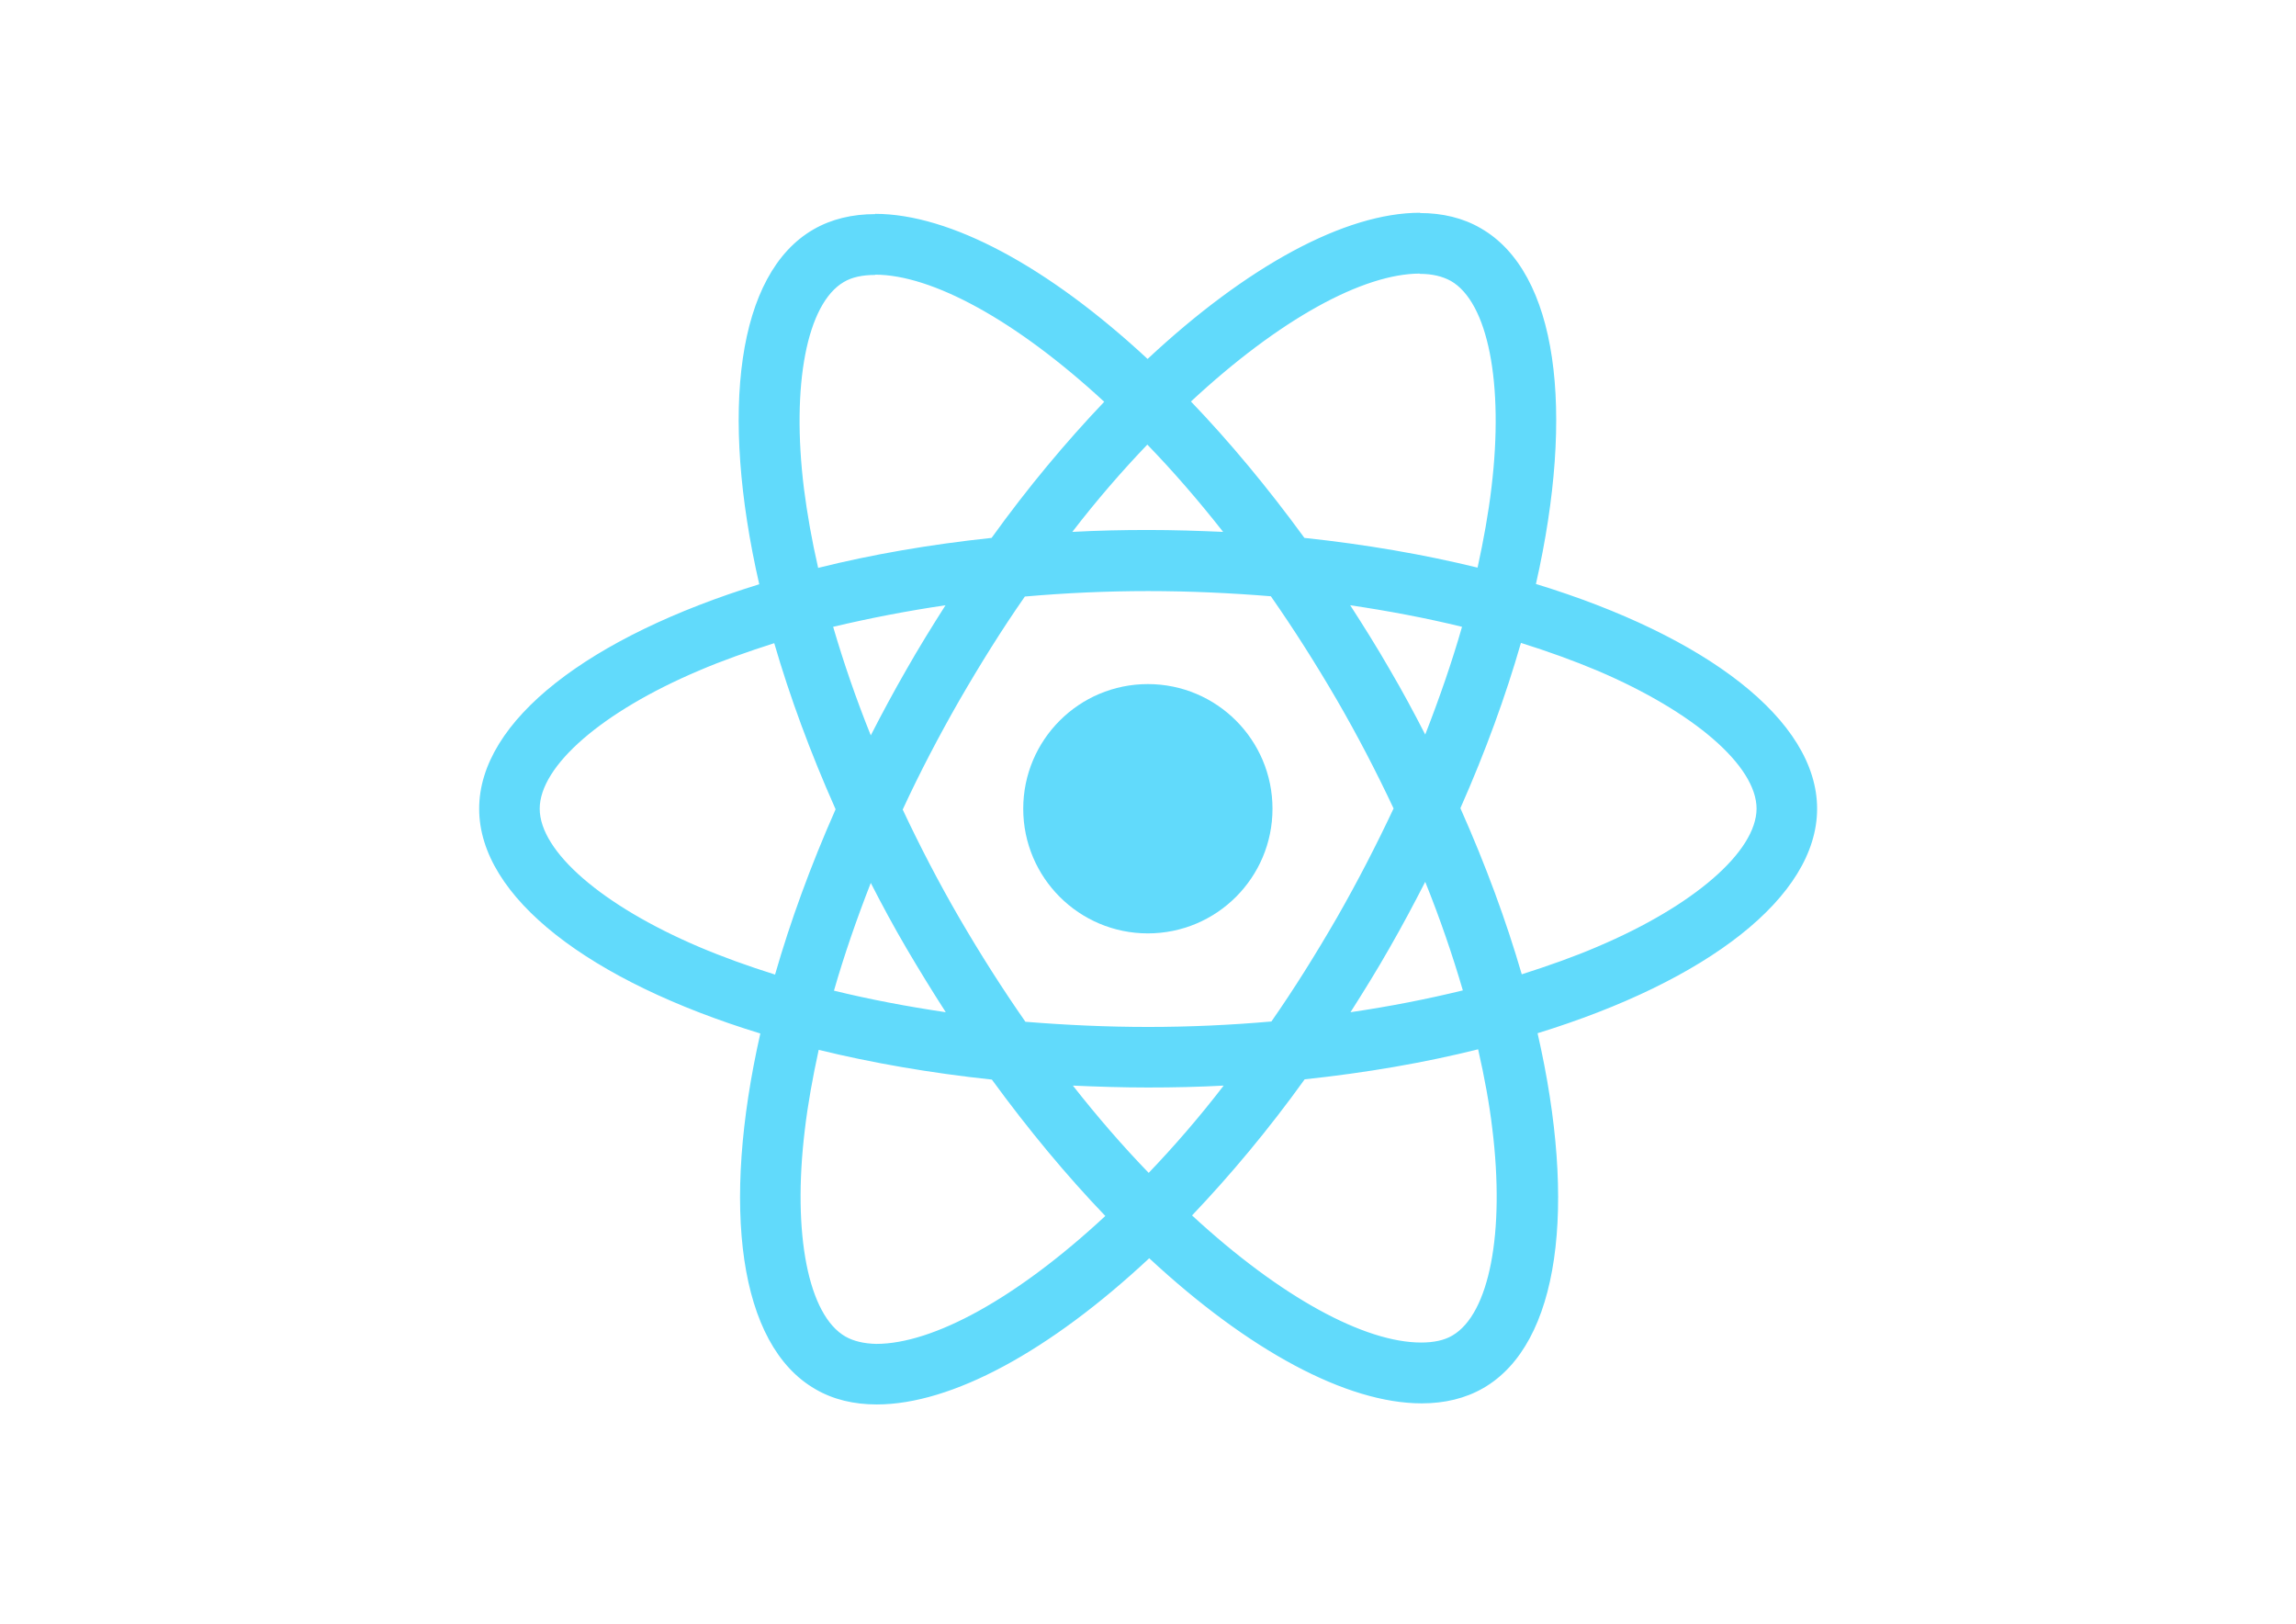
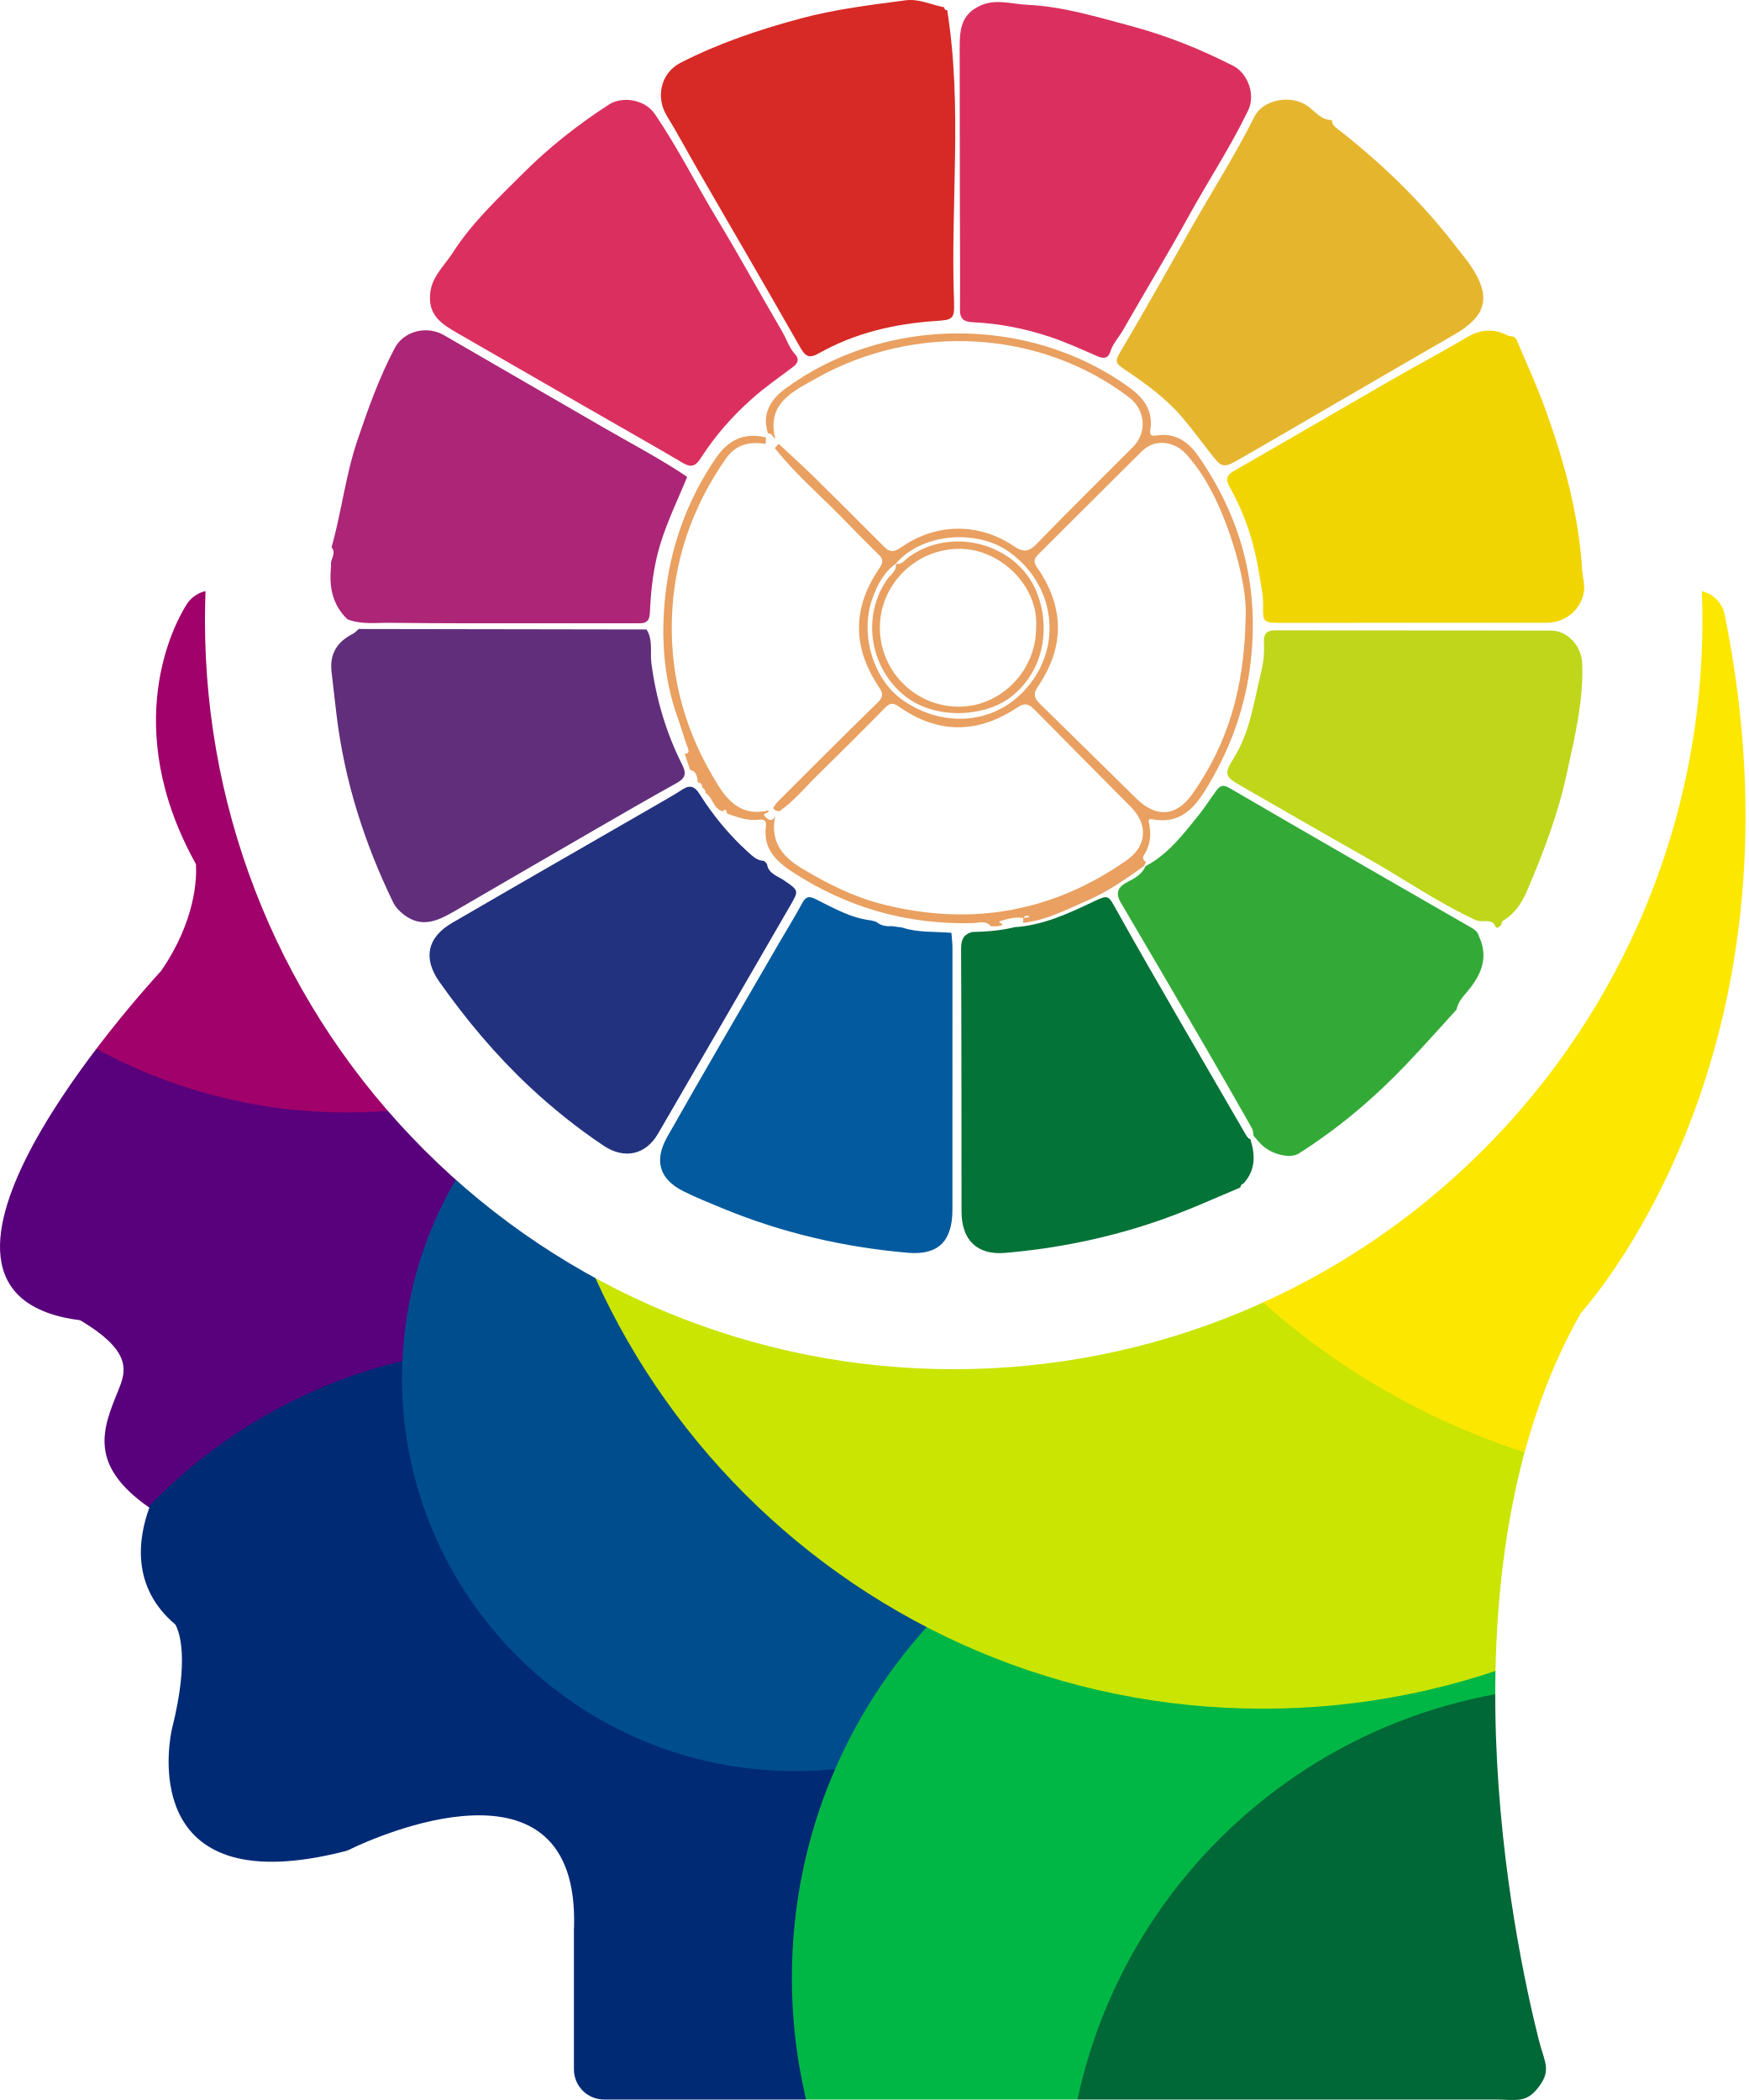
- <svg xmlns="http://www.w3.org/2000/svg" viewBox="0 0 841.9 595.3">
-   <g fill="#61DAFB">
-     <path d="M666.3 296.5c0-32.5-40.7-63.3-103.1-82.4 14.4-63.6 8-114.2-20.2-130.4-6.5-3.8-14.1-5.6-22.4-5.6v22.3c4.6 0 8.3.9 11.4 2.6 13.6 7.8 19.5 37.5 14.9 75.7-1.1 9.4-2.9 19.3-5.1 29.4-19.6-4.8-41-8.5-63.5-10.9-13.5-18.5-27.5-35.3-41.6-50 32.6-30.3 63.2-46.9 84-46.9V78c-27.5 0-63.5 19.6-99.9 53.6-36.4-33.8-72.4-53.2-99.9-53.2v22.3c20.7 0 51.4 16.5 84 46.6-14 14.7-28 31.4-41.3 49.9-22.6 2.4-44 6.1-63.6 11-2.3-10-4-19.7-5.2-29-4.7-38.2 1.1-67.9 14.6-75.8 3-1.8 6.9-2.6 11.5-2.6V78.5c-8.4 0-16 1.8-22.6 5.6-28.1 16.2-34.4 66.7-19.9 130.1-62.2 19.2-102.7 49.9-102.7 82.3 0 32.5 40.7 63.3 103.1 82.4-14.4 63.6-8 114.2 20.2 130.4 6.5 3.8 14.1 5.6 22.5 5.6 27.5 0 63.5-19.6 99.9-53.6 36.4 33.8 72.4 53.2 99.9 53.2 8.4 0 16-1.8 22.6-5.6 28.1-16.2 34.4-66.7 19.9-130.1 62-19.1 102.5-49.9 102.5-82.3zm-130.2-66.7c-3.7 12.9-8.3 26.2-13.5 39.5-4.1-8-8.4-16-13.1-24-4.6-8-9.5-15.8-14.4-23.4 14.2 2.1 27.9 4.7 41 7.9zm-45.8 106.5c-7.8 13.5-15.8 26.3-24.1 38.2-14.9 1.3-30 2-45.2 2-15.1 0-30.2-.7-45-1.9-8.3-11.9-16.4-24.6-24.2-38-7.6-13.1-14.5-26.4-20.8-39.8 6.2-13.4 13.2-26.8 20.7-39.9 7.8-13.5 15.8-26.3 24.1-38.2 14.9-1.3 30-2 45.2-2 15.1 0 30.2.7 45 1.9 8.3 11.9 16.4 24.6 24.2 38 7.6 13.1 14.5 26.4 20.8 39.8-6.3 13.4-13.2 26.8-20.7 39.9zm32.3-13c5.4 13.4 10 26.8 13.8 39.8-13.1 3.2-26.9 5.9-41.2 8 4.9-7.7 9.8-15.6 14.4-23.7 4.6-8 8.9-16.1 13-24.1zM421.2 430c-9.3-9.6-18.6-20.3-27.8-32 9 .4 18.2.7 27.5.7 9.4 0 18.7-.2 27.8-.7-9 11.7-18.3 22.4-27.5 32zm-74.4-58.9c-14.2-2.1-27.9-4.7-41-7.9 3.7-12.9 8.3-26.2 13.5-39.5 4.1 8 8.4 16 13.1 24 4.7 8 9.5 15.8 14.4 23.4zM420.7 163c9.3 9.6 18.6 20.3 27.8 32-9-.4-18.2-.7-27.5-.7-9.4 0-18.7.2-27.8.7 9-11.7 18.3-22.4 27.5-32zm-74 58.9c-4.9 7.7-9.8 15.6-14.4 23.7-4.6 8-8.9 16-13 24-5.4-13.4-10-26.8-13.8-39.8 13.1-3.1 26.9-5.8 41.2-7.9zm-90.5 125.2c-35.4-15.1-58.3-34.9-58.3-50.6 0-15.7 22.9-35.6 58.3-50.6 8.6-3.7 18-7 27.7-10.1 5.7 19.6 13.2 40 22.5 60.9-9.2 20.8-16.6 41.1-22.2 60.6-9.9-3.1-19.3-6.5-28-10.2zM310 490c-13.6-7.8-19.5-37.5-14.9-75.7 1.1-9.4 2.9-19.3 5.1-29.4 19.6 4.8 41 8.5 63.5 10.9 13.5 18.5 27.5 35.3 41.6 50-32.6 30.3-63.2 46.9-84 46.9-4.5-.1-8.3-1-11.3-2.7zm237.2-76.2c4.7 38.2-1.1 67.9-14.6 75.8-3 1.8-6.9 2.6-11.5 2.6-20.7 0-51.4-16.5-84-46.6 14-14.7 28-31.4 41.3-49.9 22.6-2.4 44-6.1 63.6-11 2.3 10.1 4.1 19.8 5.2 29.1zm38.5-66.7c-8.6 3.7-18 7-27.7 10.1-5.7-19.6-13.2-40-22.5-60.9 9.2-20.8 16.6-41.1 22.2-60.6 9.9 3.1 19.3 6.5 28.1 10.2 35.4 15.1 58.3 34.9 58.3 50.6-.1 15.7-23 35.6-58.4 50.6zM320.8 78.4z" />
-     <circle cx="420.9" cy="296.5" r="45.7" />
-     <path d="M520.5 78.1z" />
+ <svg xmlns="http://www.w3.org/2000/svg" width="333" height="400" viewBox="0 0 333 400" fill="none">
+   <mask id="mask0_2357_522" style="mask-type:alpha" maskUnits="userSpaceOnUse" x="0" y="112" width="333" height="288">
+     <path d="M39.144 112.589C37.514 112.953 36.143 114.017 35.357 115.445C33.354 118.685 22.637 138.202 37.322 164.601C37.485 167.218 37.313 175.279 30.699 184.923C26.778 189.188 -25.042 246.367 15.266 251.476C25.494 257.554 23.941 261.359 22.465 265.002C19.55 272.162 16.752 279.045 28.446 287.174C26.337 292.935 24.899 302.271 33.402 309.441C34.092 310.659 36.163 315.758 32.75 329.322C32.702 329.504 32.664 329.686 32.635 329.878C31.897 333.693 27.564 362.316 65.639 352.634C66.147 352.5 66.626 352.309 67.067 352.059C70.92 350.209 110.375 332.188 109.33 367.128V367.291H109.311V394.16C109.311 397.342 111.88 399.911 115.063 399.911H284.404C285.65 399.911 286.101 399.93 286.455 399.95C289.542 400.084 291.056 400.141 293.05 397.534C295.034 394.936 294.584 393.508 293.702 390.699C293.549 390.23 293.357 389.607 293.108 388.629L293.05 388.408C290.769 379.35 285.794 356.938 284.922 330.635C284.068 304.514 287.222 274.52 301.083 250.115C305.742 244.824 344.823 197.585 328.489 117.075C328.038 114.784 326.274 113.097 324.137 112.608C324.213 114.468 324.252 116.327 324.252 118.197C324.252 156.137 309.298 192.217 282.477 219.038C255.656 245.859 219.576 260.803 181.645 260.803C143.705 260.803 107.624 245.859 80.803 219.038C53.982 192.217 39.038 156.137 39.038 118.197C39.038 116.318 39.077 114.448 39.144 112.589Z" fill="url(#paint0_linear_2357_522)" />
+   </mask>
+   <g mask="url(#mask0_2357_522)">
+     <ellipse cx="66.549" cy="203.732" rx="99.692" ry="99.692" fill="#59017C" />
+     <ellipse cx="66.049" cy="112.202" rx="99.692" ry="99.692" fill="#A0016A" />
+     <ellipse cx="100.096" cy="356.145" rx="99.692" ry="99.692" fill="#012A75" />
+     <ellipse cx="151.4" cy="262.526" rx="74.829" ry="74.829" fill="#004D8D" />
+     <ellipse cx="250.515" cy="376.716" rx="99.692" ry="99.692" fill="#00B746" />
+     <ellipse cx="302.72" cy="420.8" rx="99.692" ry="99.692" fill="#006736" />
+     <ellipse cx="240.527" cy="185.995" rx="139.472" ry="139.472" fill="#C9E501" />
+     <ellipse cx="333.215" cy="143.865" rx="139.472" ry="139.472" fill="#FCE701" />
  </g>
+   <path d="M131.452 146.659C131.104 145.634 130.761 144.61 130.413 143.586C131.308 143.541 131.219 143.069 130.98 142.422C130.274 140.523 129.732 138.554 129.056 136.659C126.4 129.23 125.893 121.587 126.674 113.87C127.648 104.248 130.821 95.373 136.301 87.312C138.682 83.806 141.76 82.29 145.888 83.329C145.868 83.737 145.843 84.145 145.823 84.552C142.775 84.075 140.169 84.612 138.25 87.362C131.81 96.591 128.285 106.799 127.967 118.047C127.643 129.484 130.746 139.981 136.833 149.662C139.105 153.277 141.88 155.45 146.37 154.371C146.539 155.037 145.067 154.794 145.639 155.445C146.101 155.977 146.967 156.773 147.643 155.475C146.688 160.124 148.796 163.043 152.69 165.385C157.603 168.339 162.64 170.875 168.219 172.272C184.956 176.459 200.46 173.769 214.617 163.839C218.461 161.143 218.705 157.051 215.393 153.705C209.242 147.499 203.076 141.303 196.945 135.078C195.921 134.034 195.115 133.85 193.772 134.75C186.239 139.792 178.651 139.841 171.183 134.576C170.059 133.78 169.447 133.914 168.527 134.854C164.316 139.15 160.054 143.397 155.753 147.603C153.351 149.955 151.228 152.601 148.428 154.53C147.941 154.49 147.499 154.371 147.265 153.879C147.553 153.486 147.792 153.043 148.135 152.705C154.43 146.42 160.701 140.11 167.08 133.909C168.234 132.79 168.269 132.154 167.393 130.851C162.411 123.432 162.292 115.929 167.349 108.46C167.99 107.515 168.487 106.725 167.398 105.675C164.853 103.219 162.406 100.663 159.925 98.147C155.758 93.93 151.253 90.042 147.578 85.348C147.822 85.079 148.07 84.811 148.314 84.542C150.517 86.601 152.764 88.62 154.918 90.733C159.438 95.174 163.923 99.649 168.388 104.144C169.472 105.238 170.322 105.183 171.585 104.293C178.243 99.609 186.408 99.495 193.141 104.059C194.956 105.288 196 105.104 197.507 103.542C203.519 97.327 209.689 91.27 215.791 85.139C218.555 82.365 218.172 78.053 214.99 75.642C197.999 62.763 174.201 61.5 155.45 72.072C151.119 74.513 145.917 76.815 147.663 83.573C147.18 83.279 147.061 82.489 146.305 82.578C145.311 79.853 145.922 76.746 149.368 74.185C168.259 60.133 195.816 59.909 214.99 73.727C217.814 75.761 219.654 78.168 219.102 81.798C218.933 82.926 219.261 83.105 220.246 82.951C223.762 82.399 226.268 84.055 228.172 86.785C236.377 98.54 239.838 111.434 238.236 125.819C237.302 134.218 234.636 141.87 230.44 149.06C228.028 153.193 225.323 157.19 219.445 156.047C219.132 155.987 218.65 155.922 218.819 156.673C219.311 158.866 219.142 160.984 217.849 162.934C217.551 163.381 217.765 163.893 218.267 164.197C218.133 164.455 218.003 164.714 217.869 164.972C214.418 167.459 210.923 169.88 206.999 171.581C203.051 173.286 199.212 175.325 194.832 175.777C194.861 175.459 194.886 175.146 194.916 174.828C195.284 174.793 195.652 174.753 196.02 174.718C195.965 174.619 195.931 174.445 195.861 174.435C195.463 174.36 195.11 174.425 194.946 174.868C193.529 174.614 192.156 174.952 190.834 175.335C189.625 175.688 190.883 175.847 190.983 176.106C190.287 176.573 189.496 176.409 188.735 176.439C187.756 175.26 186.418 175.802 185.265 175.832C172.893 176.15 161.551 172.943 151.143 166.23C147.832 164.097 145.311 161.715 145.878 157.379C146.002 156.42 145.619 155.992 144.625 156.121C142.437 156.415 140.448 155.649 138.439 154.953C138.409 154.336 138.255 153.958 137.613 154.53C135.823 154.033 135.808 151.89 134.381 151.054C134.356 150.666 134.267 150.318 133.874 150.129C133.809 149.95 133.74 149.776 133.675 149.597C133.61 149.155 133.272 149.09 132.919 149.04L132.929 149.05C132.76 148.056 132.77 146.947 131.447 146.664L131.452 146.659ZM170.631 107.361C168.308 109.017 167.095 111.409 166.16 114.009C163.699 120.891 166.354 129.588 172.142 133.506C179.342 138.379 188.193 137.982 194.116 132.512C202.499 124.77 201.659 111.995 192.33 105.208C185.986 100.594 175.359 101.663 170.606 107.391L170.636 107.361H170.631ZM237.252 117.281C237.451 112.98 235.949 106.133 233.433 99.544C231.638 94.855 229.356 90.316 225.944 86.531C223.553 83.881 219.848 83.623 217.546 85.895C210.908 92.439 204.349 99.062 197.731 105.621C196.86 106.481 196.841 107.093 197.557 108.127C202.728 115.596 202.822 123.194 197.716 130.717C196.736 132.164 196.965 132.989 198.079 134.073C204.21 140.055 210.296 146.082 216.407 152.079C220.251 155.853 224.08 155.569 227.168 151.149C233.677 141.835 237.043 131.488 237.252 117.271V117.281Z" fill="#E9A060" />
+   <path d="M170.601 107.397C171.779 107.616 172.361 106.641 173.127 106.084C181.202 100.212 193.633 103.474 197.407 112.683C200.237 119.589 198.825 128.326 192.002 133.139C187.318 136.446 177.856 137.311 171.913 132.21C165.613 126.805 164.206 117.392 168.88 110.485C169.537 109.515 170.824 108.834 170.636 107.367L170.606 107.397H170.601ZM197.348 119.495C197.87 111.773 190.719 104.652 182.957 104.538C174.439 104.413 167.518 111.37 167.582 119.664C167.652 128.018 174.489 134.716 182.833 134.601C190.789 134.497 197.412 127.6 197.343 119.49L197.348 119.495Z" fill="#E9A060" />
+   <path d="M180.406 1.937C183.36 20.37 181.013 38.928 181.709 57.41C181.838 60.866 181.45 60.916 178.129 61.145C170.337 61.687 162.833 63.412 155.971 67.291C154.296 68.24 153.485 68.051 152.496 66.316C146.026 54.949 139.433 43.651 132.889 32.324C130.915 28.908 129.06 25.417 127.002 22.051C124.893 18.61 125.724 13.951 129.662 11.932C136.947 8.208 144.664 5.617 152.55 3.504C159.074 1.758 165.752 0.948 172.425 0.063C175.101 -0.29 177.383 0.943 179.854 1.39L179.844 1.41C179.854 1.758 180.028 1.932 180.376 1.937L180.406 1.927V1.937Z" fill="#D72A26" />
+   <path d="M288.331 64.136C288.49 64.295 288.654 64.454 288.813 64.618C290.648 69.004 292.662 73.325 294.278 77.785C297.903 87.785 300.708 97.999 301.354 108.694C301.429 109.923 301.831 111.161 301.717 112.359C301.379 115.919 298.281 118.614 294.621 118.619C277.516 118.639 260.416 118.644 243.31 118.634C240.655 118.634 240.516 118.197 240.58 115.631C240.635 113.528 240.163 111.399 239.83 109.301C238.905 103.473 237.12 97.919 234.211 92.778C233.256 91.092 233.768 90.406 235.29 89.54C245.155 83.907 254.956 78.153 264.801 72.49C269.65 69.7 274.602 67.08 279.415 64.235C282.001 62.704 284.477 62.545 287.123 63.877C287.476 64.056 287.923 64.052 288.326 64.136H288.331Z" fill="#F1D502" />
+   <path d="M62.994 108.669C63.014 108.336 63.034 108.003 63.053 107.674C62.84 106.531 64.157 105.427 63.153 104.258C65.037 97.546 65.813 90.574 68.051 83.936C70.08 77.924 72.203 71.957 75.166 66.333C76.887 63.061 81.253 61.933 84.559 63.842C94.838 69.779 105.096 75.751 115.379 81.683C120.575 84.682 125.901 87.466 130.883 90.833C128.834 95.84 126.378 100.698 125.125 105.999C124.295 109.509 123.932 113.104 123.777 116.699C123.708 118.261 123.116 118.743 121.744 118.718C121.222 118.718 120.699 118.718 120.177 118.718C113.594 118.718 107.01 118.718 100.427 118.718C96.926 118.718 93.425 118.718 89.92 118.718C89.119 118.718 88.324 118.718 87.523 118.718C83.172 118.693 78.816 118.698 74.465 118.634C71.691 118.589 68.876 119.017 66.181 117.962C63.516 115.417 62.725 112.229 62.994 108.679V108.669Z" fill="#AC2577" />
+   <path d="M285.9 176.208C285.592 176.402 285.408 176.859 284.915 176.67C284.229 174.711 282.355 175.855 281.082 175.263C273.747 171.872 267.144 167.237 260.138 163.294C252.256 158.859 244.444 154.314 236.598 149.824C233.321 147.944 233.003 147.576 235.017 144.344C238.164 139.292 238.821 133.544 240.213 127.99C240.675 126.14 240.829 124.25 240.73 122.346C240.65 120.834 241.168 120.059 242.838 120.064C260.356 120.098 277.874 120.059 295.392 120.113C298.605 120.123 301.22 123.077 301.349 126.344C301.628 133.589 299.883 140.545 298.371 147.536C296.71 155.199 293.926 162.484 290.848 169.664C289.863 171.956 288.55 174.025 286.303 175.343C286.079 175.477 286.029 175.909 285.9 176.203V176.208Z" fill="#BFD61A" />
+   <path d="M253.661 22.866C253.705 23.925 254.506 24.348 255.232 24.919C263.551 31.453 271.064 38.788 277.499 47.201C278.349 48.31 279.269 49.374 280.055 50.528C284.077 56.43 283.212 60.14 277.066 63.685C269.234 68.205 261.423 72.755 253.606 77.29C247.783 80.671 241.97 84.072 236.133 87.424C232.99 89.229 232.741 89.144 230.569 86.359C228.798 84.092 227.088 81.77 225.233 79.572C222.011 75.763 217.963 72.909 213.866 70.139C212.802 69.423 212.27 68.911 213.15 67.424C217.585 59.921 221.882 52.328 226.148 44.725C230.37 37.202 235.054 29.942 238.927 22.215C240.583 18.908 245.943 17.948 249.081 20.216C250.508 21.25 251.637 22.881 253.681 22.871L253.666 22.856L253.661 22.866Z" fill="#E5B62D" />
+   <path d="M281.598 178.149C283.587 182.206 282.209 185.602 279.544 188.77C278.654 189.829 277.679 190.858 277.416 192.305C274.209 195.811 271.061 199.376 267.779 202.812C261.633 209.242 254.881 214.955 247.357 219.723C245.741 220.748 242.335 219.927 240.411 218.162C239.809 217.61 239.307 216.949 238.76 216.342C238.665 215.865 238.685 215.328 238.457 214.925C235.622 209.928 232.778 204.94 229.889 199.978C224.439 190.615 218.969 181.266 213.475 171.928C212.371 170.053 212.948 168.93 214.758 167.99C216.12 167.284 217.527 166.528 218.189 164.977C222.47 162.734 225.314 158.975 228.253 155.33C229.436 153.863 230.436 152.252 231.565 150.74C232.216 149.87 232.718 149.258 234.131 150.079C249.411 158.99 264.761 167.786 280.086 176.617C280.723 176.985 281.384 177.353 281.608 178.149H281.598Z" fill="#33AA37" />
+   <path d="M81.9 56.441C81.949 52.926 84.57 50.738 86.265 48.088C89.93 42.364 94.903 37.75 99.641 33.001C104.569 28.063 110.093 23.722 115.976 19.913C118.442 18.317 122.763 18.849 124.722 21.718C129.088 28.113 132.534 35.035 136.532 41.643C140.828 48.744 144.811 56.034 149.003 63.204C149.829 64.616 150.281 66.222 151.43 67.475C152.2 68.311 152.096 69.101 151.012 69.912C148.382 71.886 145.686 73.76 143.205 75.968C139.431 79.32 136.174 83.044 133.469 87.266C132.549 88.703 131.729 89.16 130.108 88.206C123.947 84.581 117.721 81.07 111.526 77.505C103.346 72.796 95.171 68.077 86.991 63.373C84.281 61.812 81.71 60.166 81.9 56.441Z" fill="#DB305F" />
+   <path d="M186.241 1.311C189.311 -0.404 192.516 0.771 195.659 0.915C202.448 1.227 208.93 3.226 215.412 4.955C222.152 6.754 228.674 9.368 234.914 12.558C237.529 13.896 239.229 17.904 237.724 21.035C234.369 28.013 230.097 34.458 226.373 41.225C222.372 48.496 218.05 55.59 213.937 62.805C213.126 64.226 211.962 65.421 211.451 67.042C211.113 68.128 210.376 68.433 209.132 67.899C206.107 66.608 203.136 65.211 199.983 64.166C195.194 62.574 190.34 61.615 185.331 61.383C183.627 61.305 182.82 60.823 182.837 58.942C182.896 51.794 182.823 44.648 182.813 37.499C182.801 28.061 182.8 18.622 182.784 9.186C182.781 6.058 182.921 3.009 186.241 1.311Z" fill="#DB305F" />
+   <path d="M123.133 119.89C124.421 121.899 123.784 124.226 124.073 126.379C124.973 133.157 126.867 139.586 129.93 145.658C130.821 147.418 130.487 148.258 128.856 149.163C123.67 152.037 118.543 155.011 113.412 157.979C104.432 163.171 95.466 168.382 86.501 173.598C83.403 175.398 80.32 176.835 76.924 174.224C76.054 173.553 75.338 172.817 74.855 171.823C69.391 160.54 65.621 148.745 64.11 136.264C63.772 133.49 63.468 130.71 63.145 127.931C62.757 124.549 64.229 122.227 67.203 120.73C67.62 120.517 67.948 120.119 68.316 119.811C86.59 119.84 104.869 119.87 123.143 119.9L123.133 119.89Z" fill="#612E7B" />
+   <path d="M193.171 176.611C198.646 176.268 203.499 173.996 208.337 171.704C211.082 170.401 211.092 170.525 212.569 173.19C216.686 180.594 220.942 187.919 225.174 195.253C229.162 202.165 233.184 209.052 237.182 215.954C237.436 216.386 237.65 216.824 238.162 217.008C239.097 220.026 239.151 222.905 236.844 225.416C236.471 225.551 236.267 225.814 236.228 226.212L236.203 226.202C230.897 228.45 225.641 230.826 220.176 232.686C210.848 235.859 201.246 237.803 191.445 238.648C186.07 239.111 183.146 236.167 183.136 230.777C183.112 214.099 183.136 197.426 183.052 180.749C183.042 179.028 183.489 177.994 185.13 177.526C187.835 177.457 190.531 177.283 193.166 176.616L193.171 176.611Z" fill="#047337" />
+   <path d="M181.211 177.672C181.281 178.656 181.41 179.646 181.41 180.63C181.415 197.238 181.41 213.851 181.4 230.459C181.395 236.362 178.745 239.126 172.932 238.624C160.784 237.575 148.994 234.85 137.692 230.191C135.176 229.152 132.64 228.132 130.203 226.924C125.489 224.582 124.574 220.992 127.095 216.531C134.122 204.11 141.337 191.803 148.487 179.452C149.929 176.955 151.466 174.509 152.823 171.968C153.509 170.685 154.171 170.675 155.359 171.267C158.74 172.948 162.042 174.872 165.906 175.315C166.229 175.404 166.552 175.489 166.875 175.578C167.745 176.314 168.775 176.488 169.869 176.409C170.346 176.473 170.828 176.538 171.306 176.602C171.475 176.622 171.644 176.642 171.813 176.667C174.871 177.691 178.068 177.408 181.206 177.681L181.211 177.672Z" fill="#035A9E" />
+   <path d="M146.079 164.551C146.328 166.436 148.088 166.834 149.307 167.679C152.121 169.628 152.201 169.579 150.53 172.463C142.141 186.967 133.748 201.467 125.324 215.947C122.982 219.975 118.935 220.88 114.962 218.224C109.954 214.878 105.245 211.099 100.86 206.996C94.425 200.975 88.777 194.222 83.69 187.017C80.542 182.562 81.338 178.564 86.111 175.789C99.164 168.201 112.262 160.693 125.334 153.149C126.906 152.244 128.487 151.344 130.008 150.36C131.46 149.42 132.35 149.838 133.226 151.225C135.796 155.288 138.82 158.987 142.395 162.229C143.315 163.06 144.19 163.95 145.547 163.984C145.721 164.173 145.9 164.367 146.079 164.556V164.551Z" fill="#22327F" />
+   <defs>
+     <linearGradient id="paint0_linear_2357_522" x1="166.228" y1="112.589" x2="166.228" y2="400" gradientUnits="userSpaceOnUse">
+       <stop stop-color="#AEBFFF" />
+       <stop offset="1" stop-color="#FFE7E3" />
+     </linearGradient>
+   </defs>
</svg>
